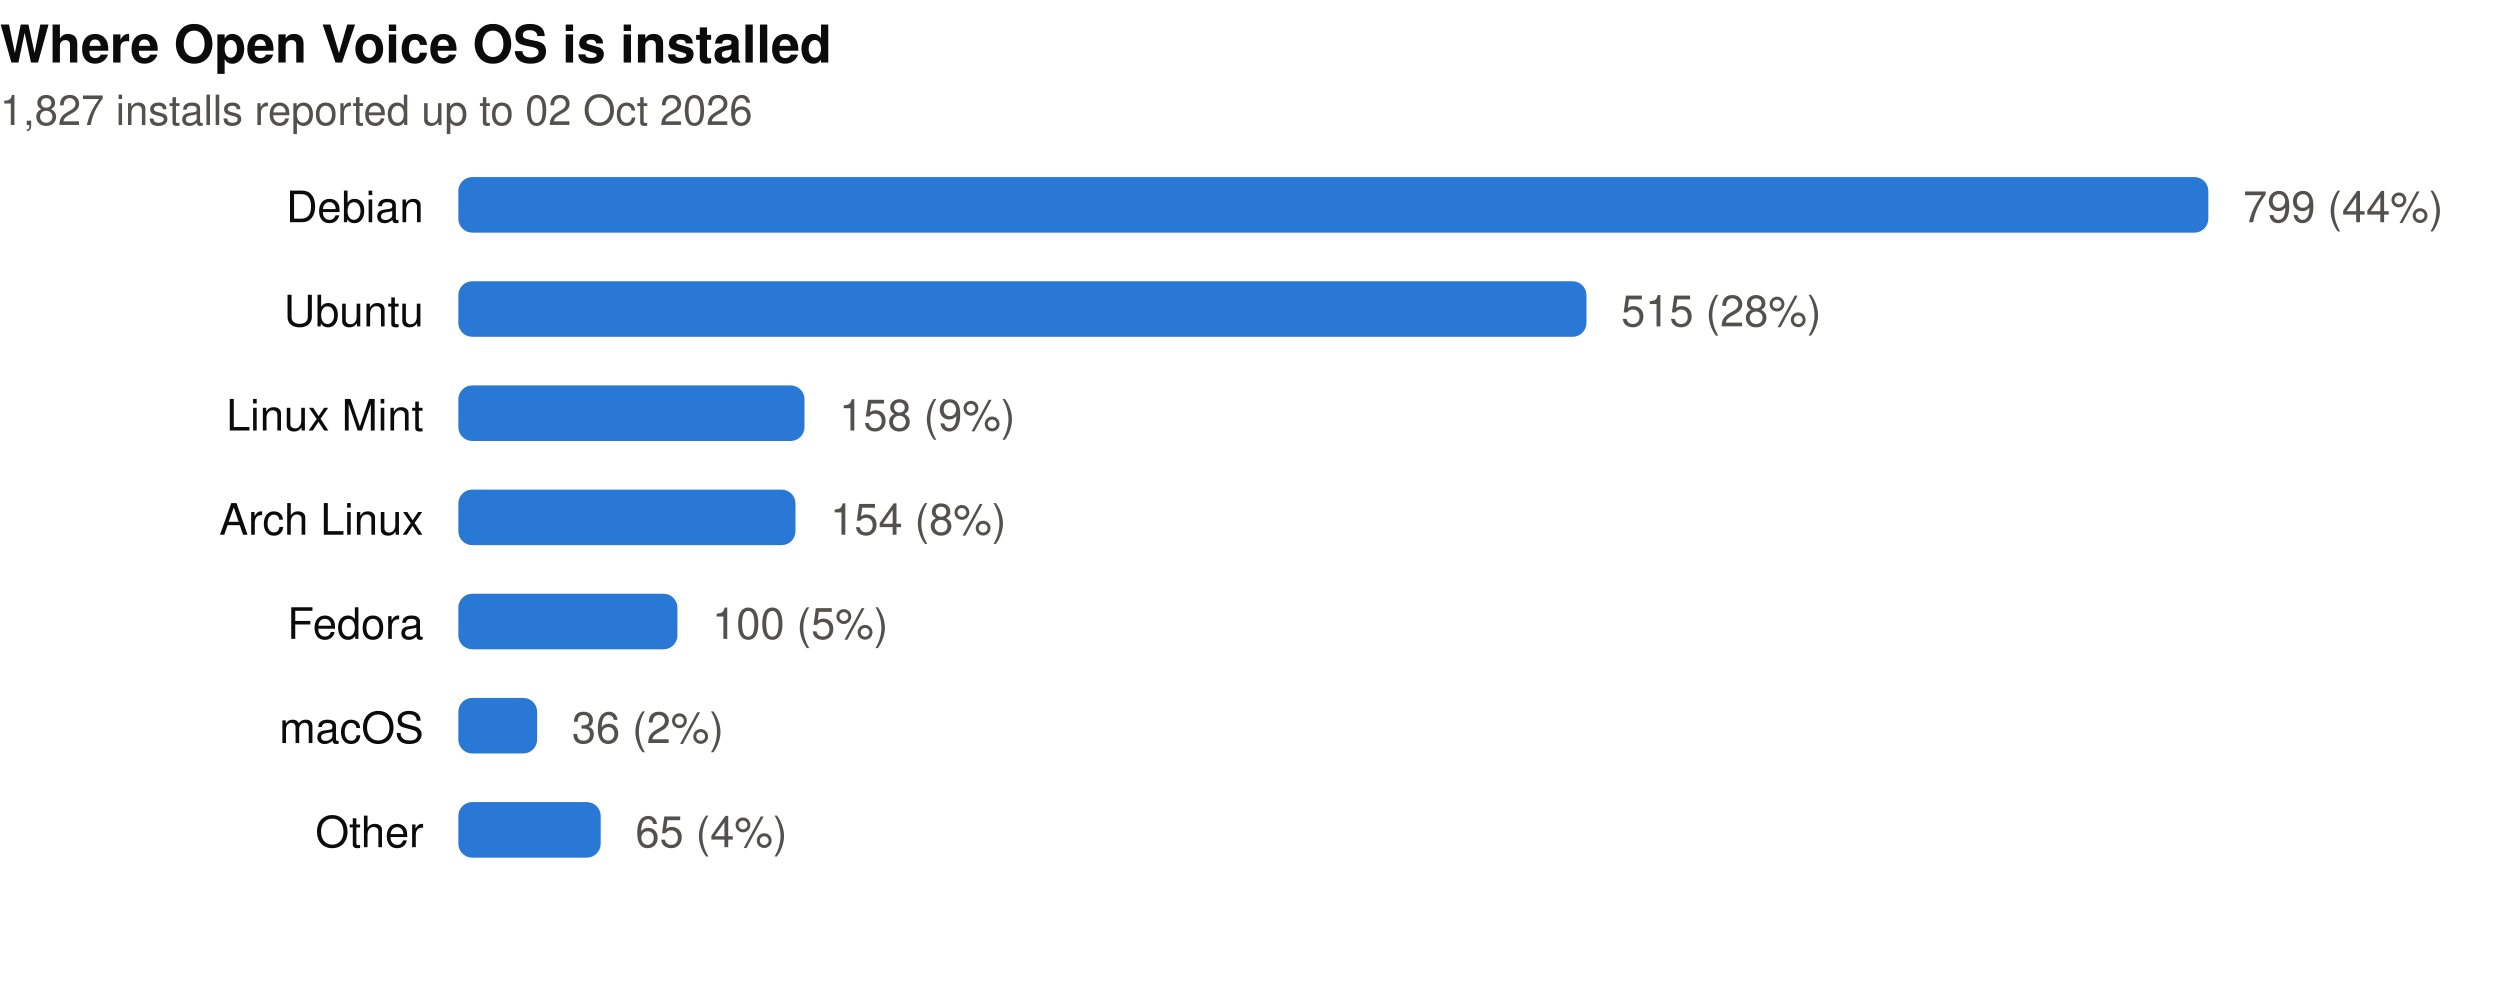
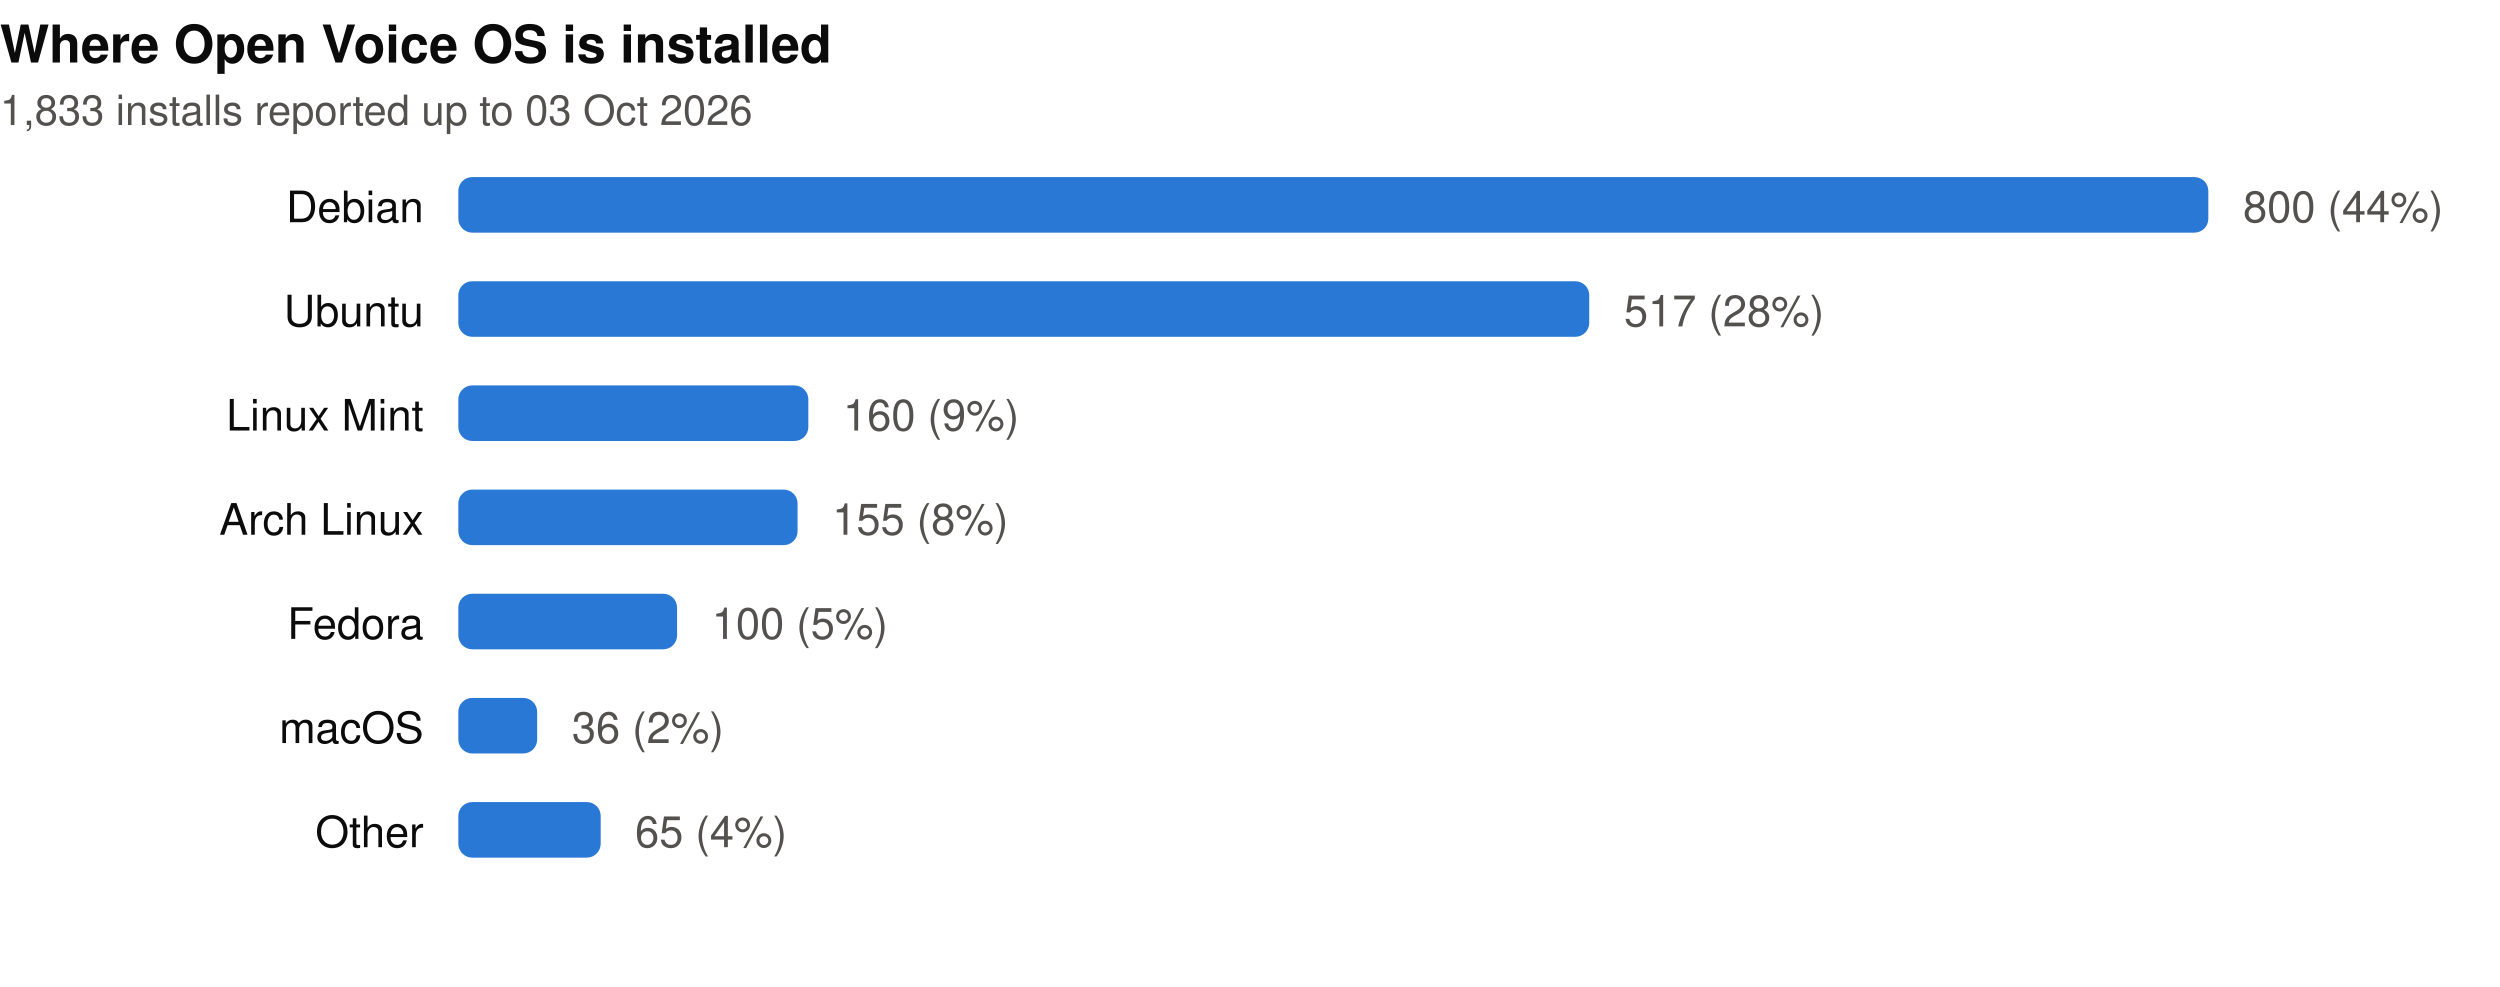
- <svg xmlns="http://www.w3.org/2000/svg" width="720" height="284" viewBox="0 0 720 284" role="img" aria-label="Where Open Voice OS is installed. 1,827 installs reported up to 02 Oct 2026">
+ <svg xmlns="http://www.w3.org/2000/svg" width="720" height="284" viewBox="0 0 720 284" role="img" aria-label="Where Open Voice OS is installed. 1,833 installs reported up to 03 Oct 2026">
  <text x="0" y="18" font-family="ui-sans-serif,-apple-system,BlinkMacSystemFont,'Segoe UI',Helvetica,Arial,sans-serif" font-size="15" font-weight="600" fill="#0b0b0b">Where Open Voice OS is installed</text>
-   <text x="0" y="36" font-family="ui-sans-serif,-apple-system,BlinkMacSystemFont,'Segoe UI',Helvetica,Arial,sans-serif" font-size="12" fill="#52514e">1,827 installs reported up to 02 Oct 2026</text>
+   <text x="0" y="36" font-family="ui-sans-serif,-apple-system,BlinkMacSystemFont,'Segoe UI',Helvetica,Arial,sans-serif" font-size="12" fill="#52514e">1,833 installs reported up to 03 Oct 2026</text>
  <text x="122" y="64.0" text-anchor="end" font-family="ui-sans-serif,-apple-system,BlinkMacSystemFont,'Segoe UI',Helvetica,Arial,sans-serif" font-size="12.5" fill="#0b0b0b">Debian</text>
  <rect x="132" y="51.0" width="504.0" height="16" rx="4" fill="#2a78d6" />
-   <text x="646.0" y="64.0" font-family="ui-sans-serif,-apple-system,BlinkMacSystemFont,'Segoe UI',Helvetica,Arial,sans-serif" font-size="12.5" fill="#52514e">799 (44%)</text>
+   <text x="646.0" y="64.0" font-family="ui-sans-serif,-apple-system,BlinkMacSystemFont,'Segoe UI',Helvetica,Arial,sans-serif" font-size="12.5" fill="#52514e">800 (44%)</text>
  <text x="122" y="94.0" text-anchor="end" font-family="ui-sans-serif,-apple-system,BlinkMacSystemFont,'Segoe UI',Helvetica,Arial,sans-serif" font-size="12.5" fill="#0b0b0b">Ubuntu</text>
-   <rect x="132" y="81.0" width="324.9" height="16" rx="4" fill="#2a78d6" />
-   <text x="466.9" y="94.0" font-family="ui-sans-serif,-apple-system,BlinkMacSystemFont,'Segoe UI',Helvetica,Arial,sans-serif" font-size="12.5" fill="#52514e">515 (28%)</text>
+   <rect x="132" y="81.0" width="325.7" height="16" rx="4" fill="#2a78d6" />
+   <text x="467.7" y="94.0" font-family="ui-sans-serif,-apple-system,BlinkMacSystemFont,'Segoe UI',Helvetica,Arial,sans-serif" font-size="12.5" fill="#52514e">517 (28%)</text>
  <text x="122" y="124.0" text-anchor="end" font-family="ui-sans-serif,-apple-system,BlinkMacSystemFont,'Segoe UI',Helvetica,Arial,sans-serif" font-size="12.5" fill="#0b0b0b">Linux Mint</text>
-   <rect x="132" y="111.0" width="99.7" height="16" rx="4" fill="#2a78d6" />
-   <text x="241.7" y="124.0" font-family="ui-sans-serif,-apple-system,BlinkMacSystemFont,'Segoe UI',Helvetica,Arial,sans-serif" font-size="12.5" fill="#52514e">158 (9%)</text>
+   <rect x="132" y="111.0" width="100.8" height="16" rx="4" fill="#2a78d6" />
+   <text x="242.8" y="124.0" font-family="ui-sans-serif,-apple-system,BlinkMacSystemFont,'Segoe UI',Helvetica,Arial,sans-serif" font-size="12.5" fill="#52514e">160 (9%)</text>
  <text x="122" y="154.0" text-anchor="end" font-family="ui-sans-serif,-apple-system,BlinkMacSystemFont,'Segoe UI',Helvetica,Arial,sans-serif" font-size="12.5" fill="#0b0b0b">Arch Linux</text>
-   <rect x="132" y="141.0" width="97.1" height="16" rx="4" fill="#2a78d6" />
-   <text x="239.1" y="154.0" font-family="ui-sans-serif,-apple-system,BlinkMacSystemFont,'Segoe UI',Helvetica,Arial,sans-serif" font-size="12.5" fill="#52514e">154 (8%)</text>
+   <rect x="132" y="141.0" width="97.7" height="16" rx="4" fill="#2a78d6" />
+   <text x="239.7" y="154.0" font-family="ui-sans-serif,-apple-system,BlinkMacSystemFont,'Segoe UI',Helvetica,Arial,sans-serif" font-size="12.5" fill="#52514e">155 (8%)</text>
  <text x="122" y="184.0" text-anchor="end" font-family="ui-sans-serif,-apple-system,BlinkMacSystemFont,'Segoe UI',Helvetica,Arial,sans-serif" font-size="12.5" fill="#0b0b0b">Fedora</text>
-   <rect x="132" y="171.0" width="63.1" height="16" rx="4" fill="#2a78d6" />
-   <text x="205.1" y="184.0" font-family="ui-sans-serif,-apple-system,BlinkMacSystemFont,'Segoe UI',Helvetica,Arial,sans-serif" font-size="12.5" fill="#52514e">100 (5%)</text>
+   <rect x="132" y="171.0" width="63.0" height="16" rx="4" fill="#2a78d6" />
+   <text x="205.0" y="184.0" font-family="ui-sans-serif,-apple-system,BlinkMacSystemFont,'Segoe UI',Helvetica,Arial,sans-serif" font-size="12.5" fill="#52514e">100 (5%)</text>
  <text x="122" y="214.0" text-anchor="end" font-family="ui-sans-serif,-apple-system,BlinkMacSystemFont,'Segoe UI',Helvetica,Arial,sans-serif" font-size="12.5" fill="#0b0b0b">macOS</text>
  <rect x="132" y="201.0" width="22.7" height="16" rx="4" fill="#2a78d6" />
  <text x="164.7" y="214.0" font-family="ui-sans-serif,-apple-system,BlinkMacSystemFont,'Segoe UI',Helvetica,Arial,sans-serif" font-size="12.5" fill="#52514e">36 (2%)</text>
  <text x="122" y="244.0" text-anchor="end" font-family="ui-sans-serif,-apple-system,BlinkMacSystemFont,'Segoe UI',Helvetica,Arial,sans-serif" font-size="12.5" fill="#0b0b0b">Other</text>
  <rect x="132" y="231.0" width="41.0" height="16" rx="4" fill="#2a78d6" />
-   <text x="183.0" y="244.0" font-family="ui-sans-serif,-apple-system,BlinkMacSystemFont,'Segoe UI',Helvetica,Arial,sans-serif" font-size="12.5" fill="#52514e">65 (4%)</text>
+   <text x="182.9" y="244.0" font-family="ui-sans-serif,-apple-system,BlinkMacSystemFont,'Segoe UI',Helvetica,Arial,sans-serif" font-size="12.5" fill="#52514e">65 (4%)</text>
</svg>
